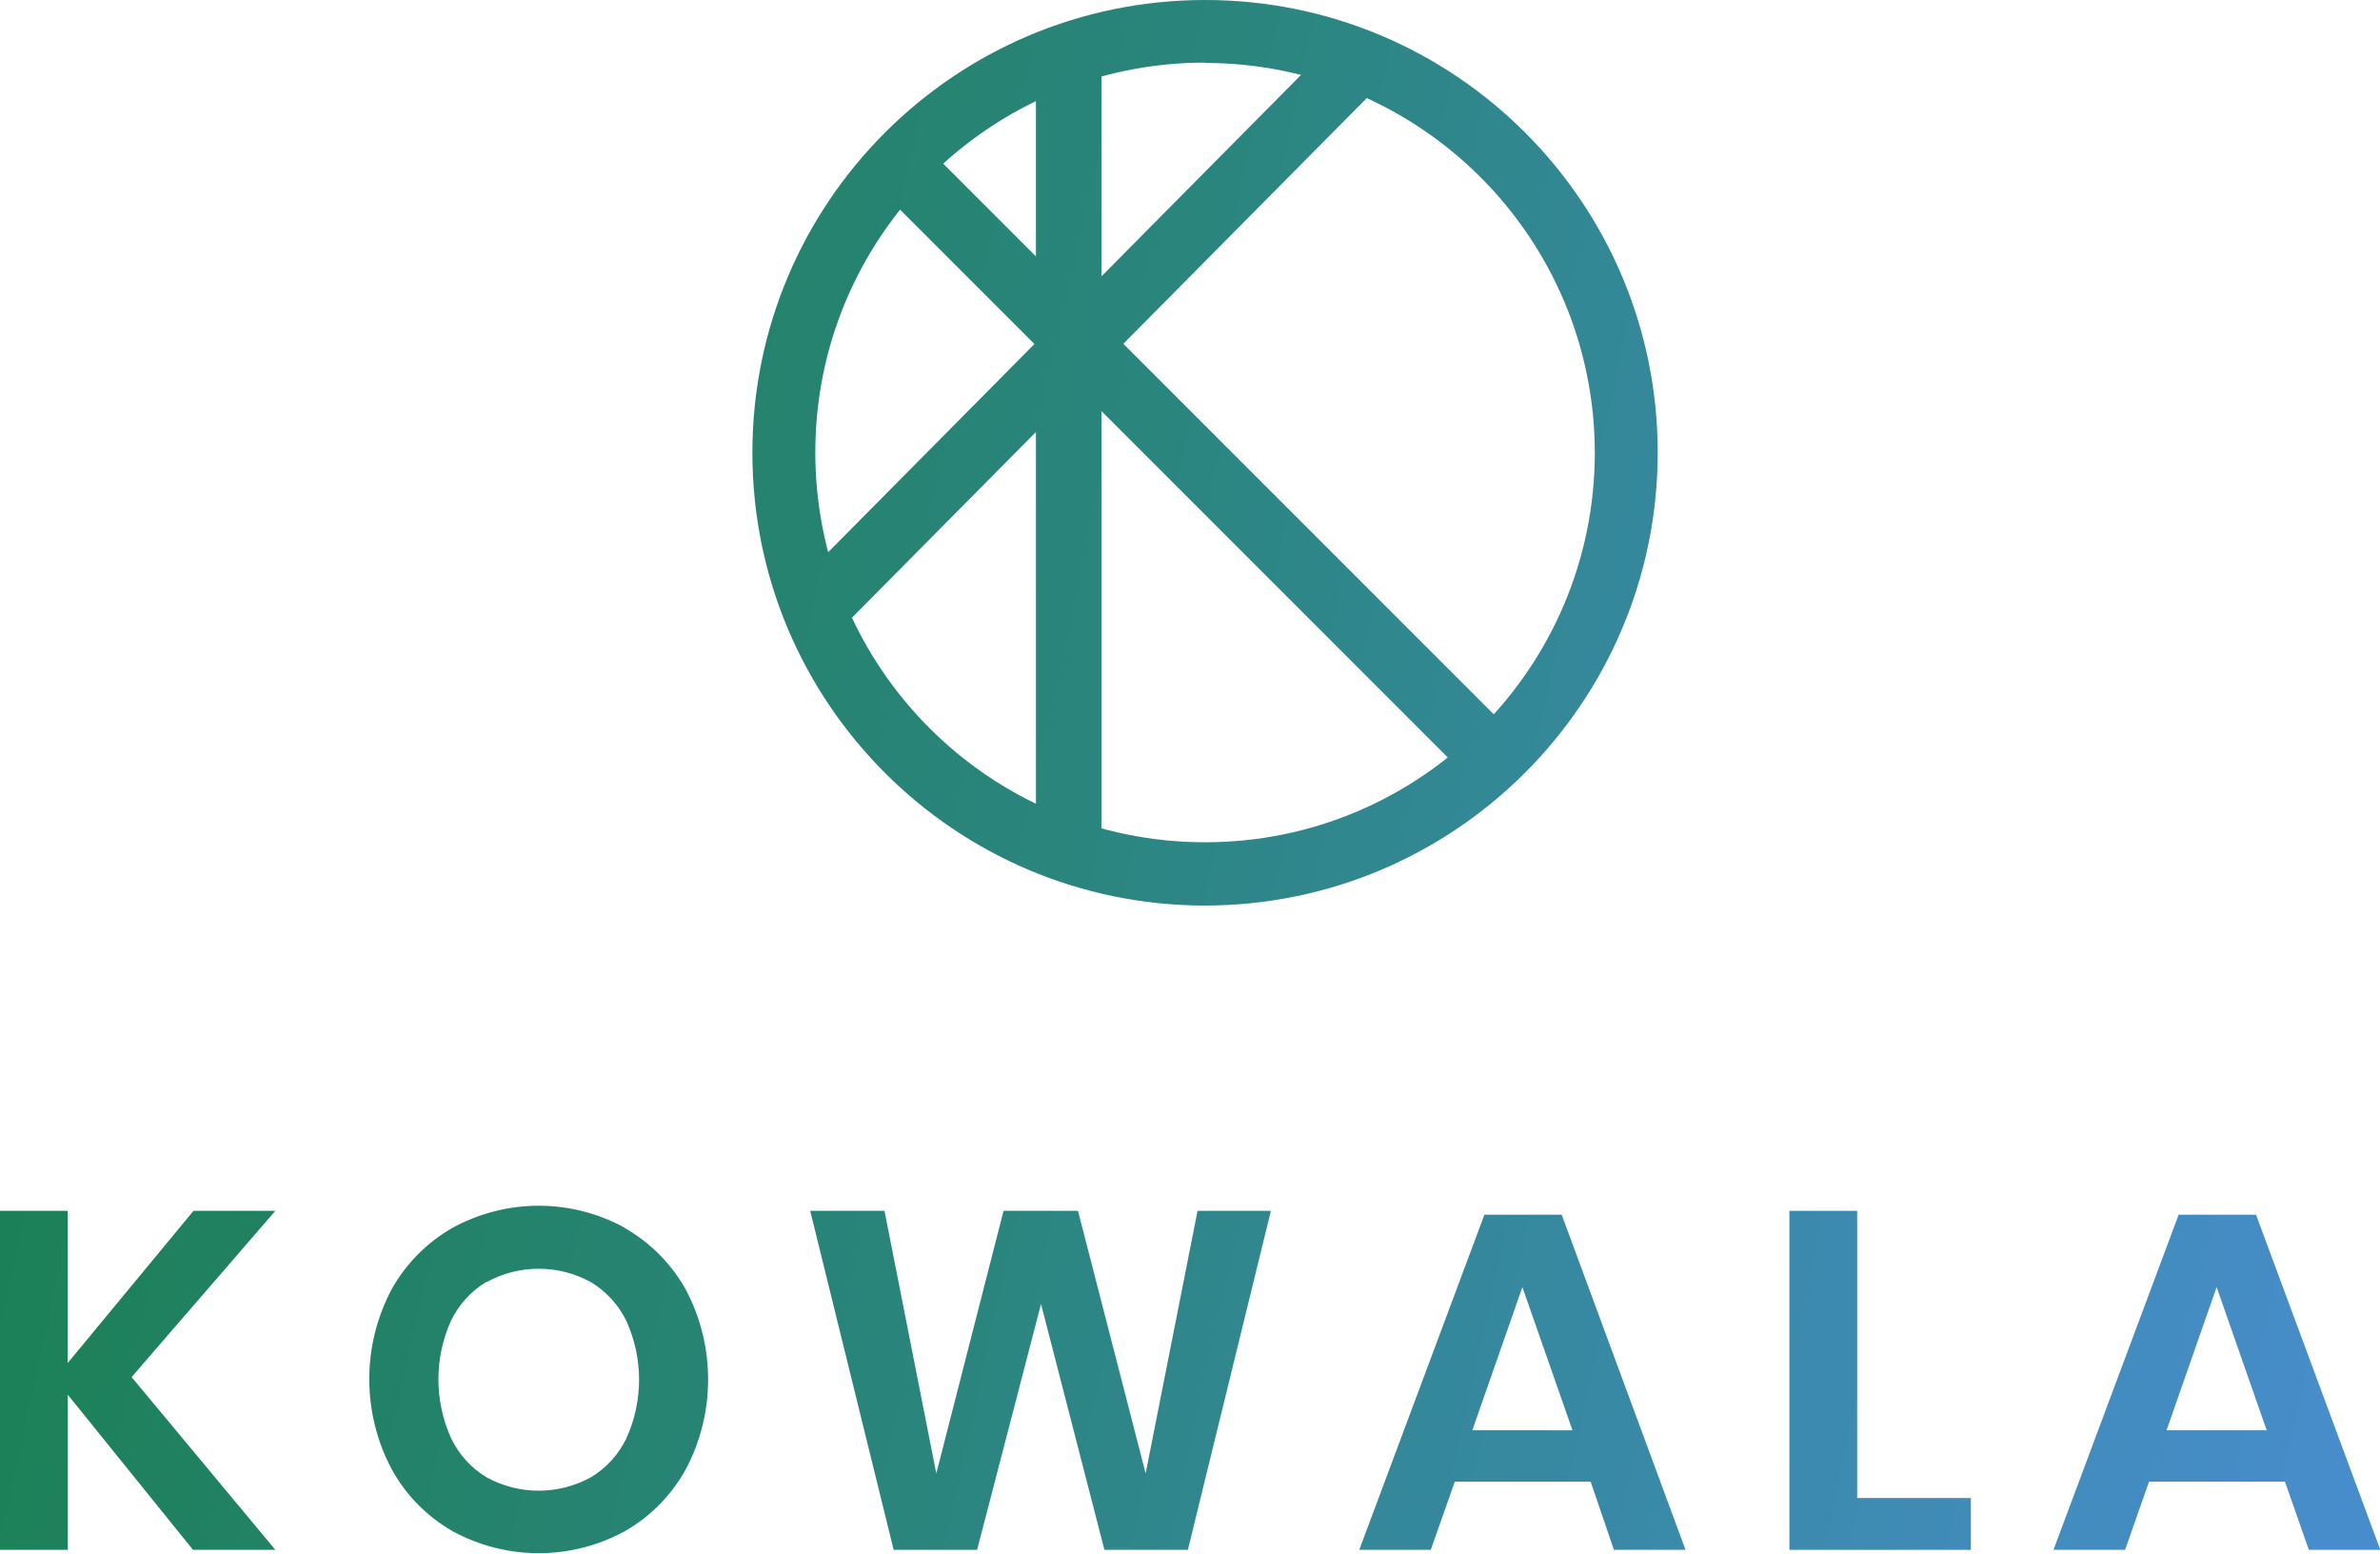
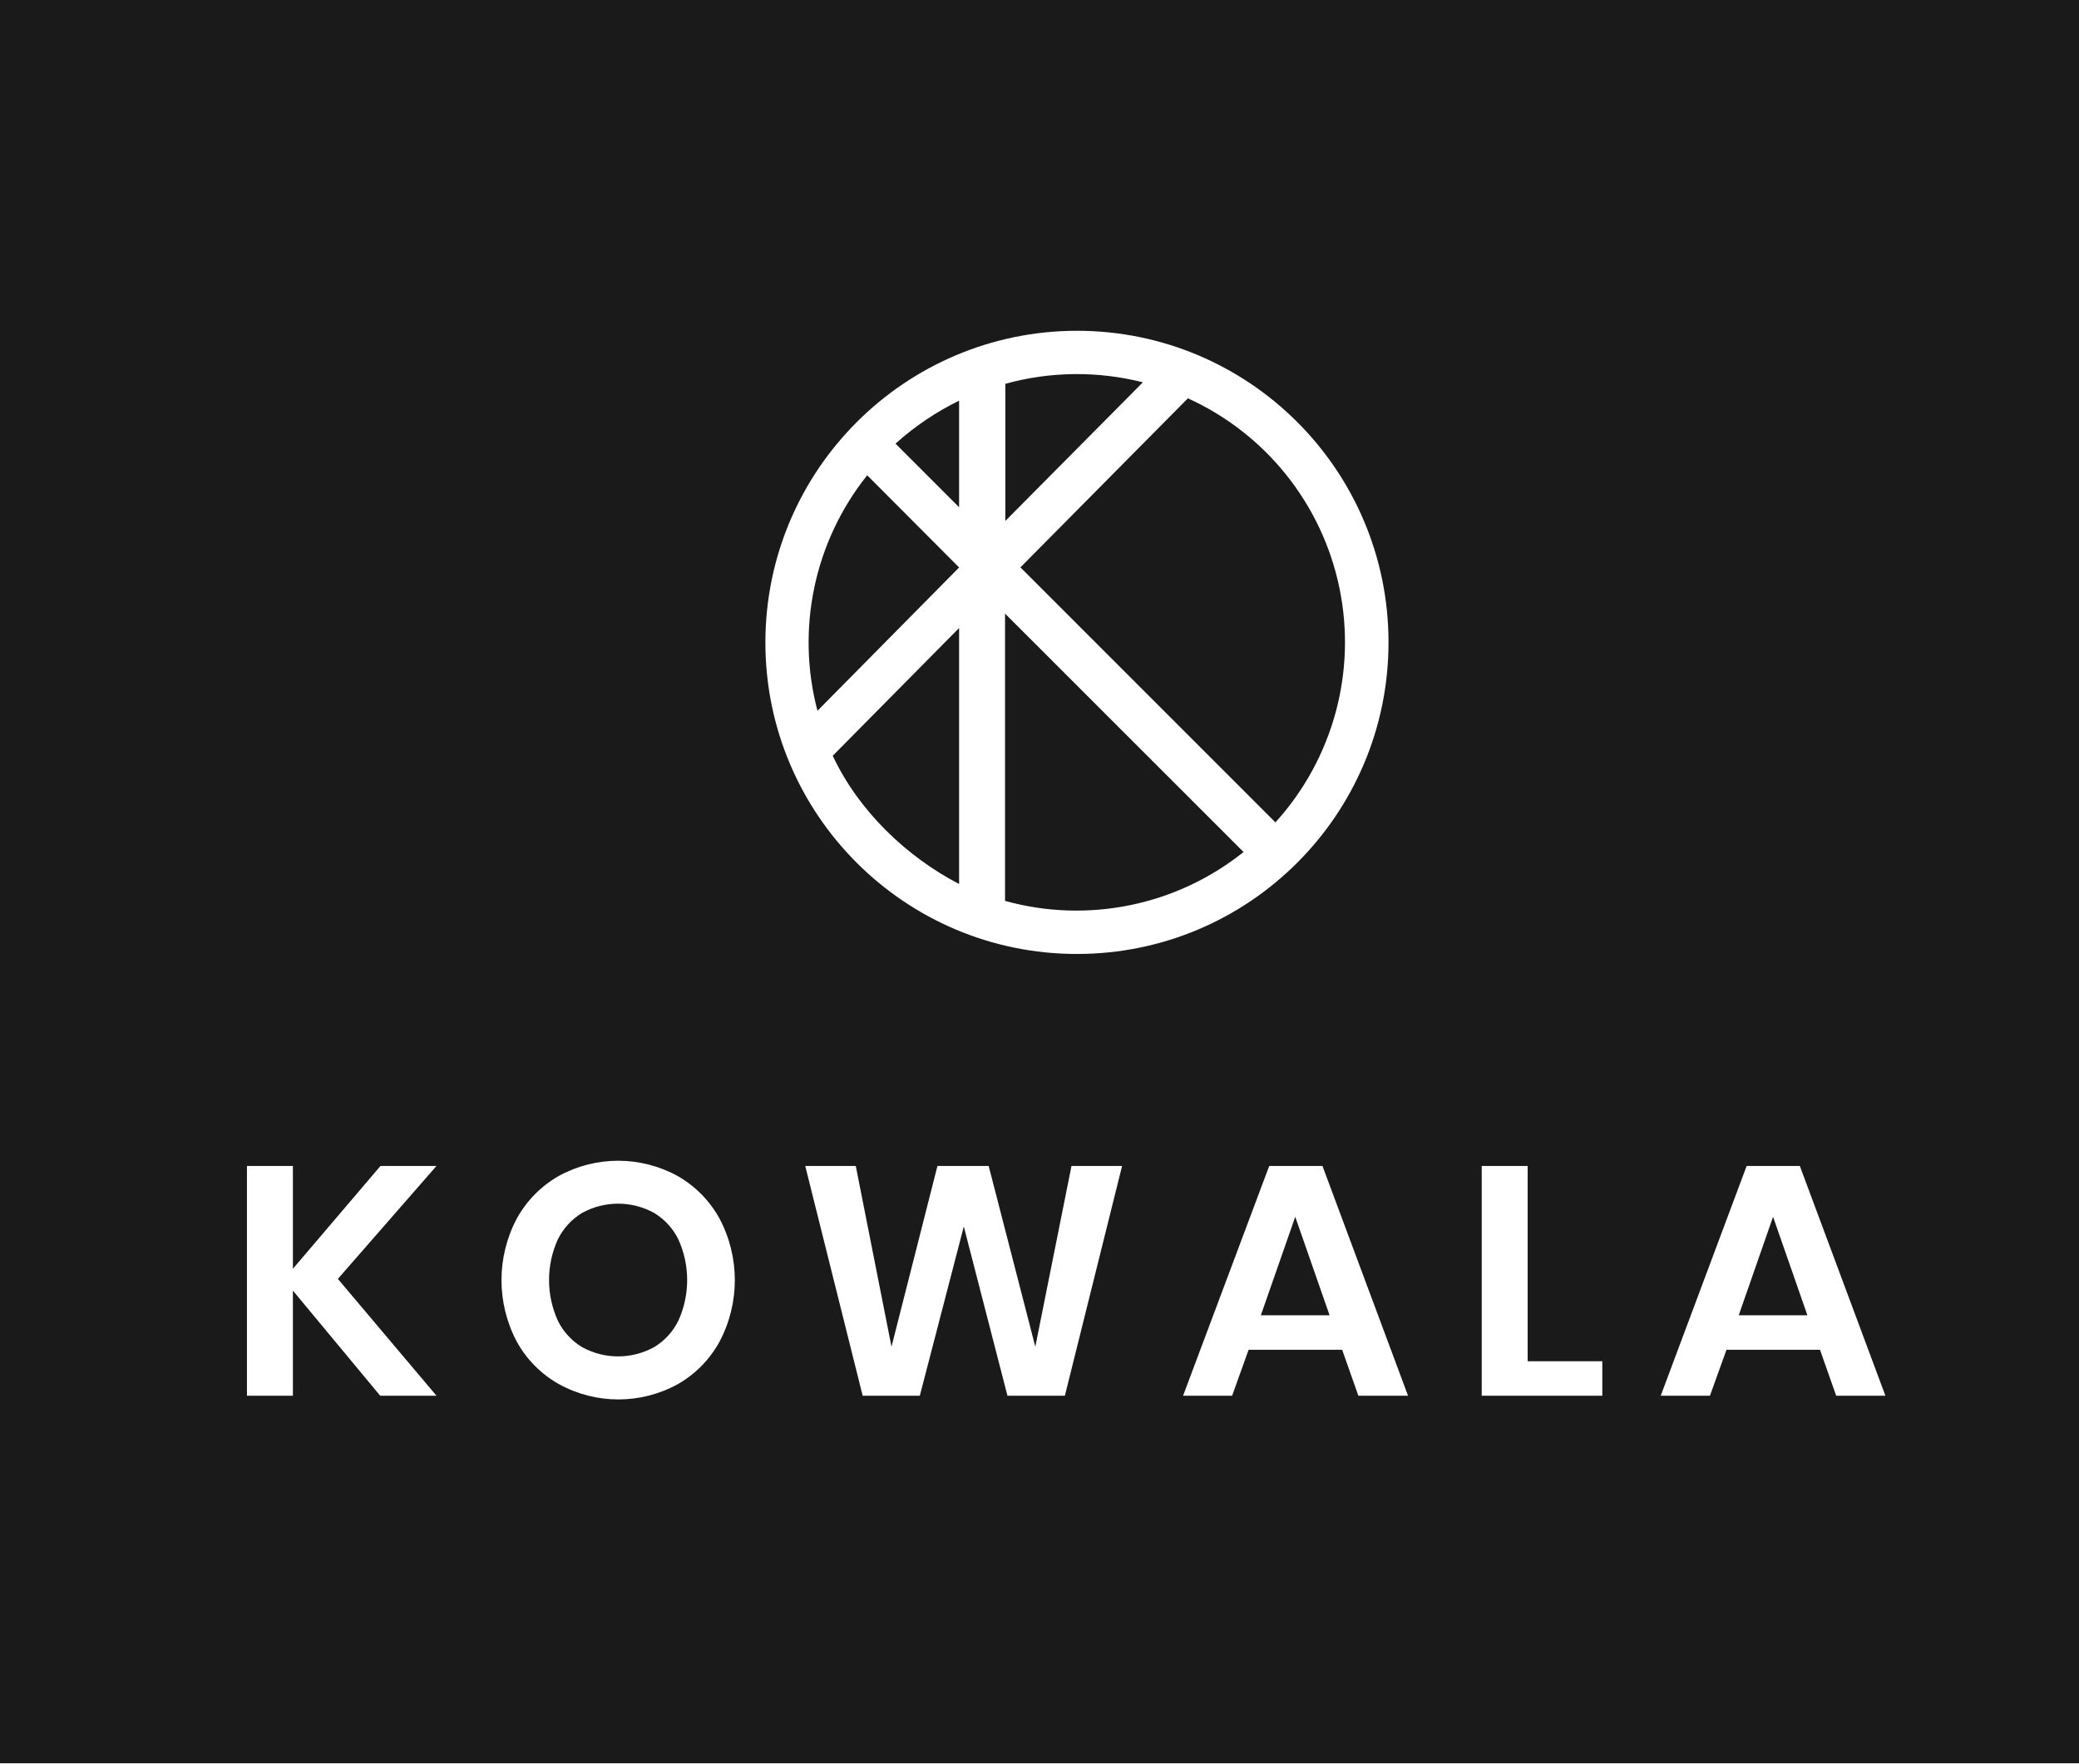
- <svg xmlns="http://www.w3.org/2000/svg" xmlns:xlink="http://www.w3.org/1999/xlink" viewBox="0 0 285.23 186.1">
+ <svg xmlns="http://www.w3.org/2000/svg" viewBox="0 0 362 307">
  <defs>
-     <style>.cls-1{fill:url(#New_Gradient_Swatch_1);}.cls-2{fill:url(#New_Gradient_Swatch_1-2);}.cls-3{fill:url(#New_Gradient_Swatch_1-3);}.cls-4{fill:url(#New_Gradient_Swatch_1-4);}.cls-5{fill:url(#New_Gradient_Swatch_1-5);}.cls-6{fill:url(#New_Gradient_Swatch_1-6);}.cls-7{fill:url(#New_Gradient_Swatch_1-7);}.cls-8{fill:url(#New_Gradient_Swatch_1-8);}.cls-9{fill:url(#New_Gradient_Swatch_1-9);}.cls-10{fill:url(#New_Gradient_Swatch_1-10);}</style>
-     <linearGradient id="New_Gradient_Swatch_1" x1="-1497.81" y1="-304.33" x2="298.71" y2="87.94" gradientUnits="userSpaceOnUse">
-       <stop offset="0" stop-color="#d3161a" />
-       <stop offset="0.23" stop-color="#e2640f" />
-       <stop offset="0.42" stop-color="#ffcd0b" />
-       <stop offset="0.45" stop-color="#fdcd0c" />
-       <stop offset="0.48" stop-color="#f6cb0f" />
-       <stop offset="0.51" stop-color="#e9c814" />
-       <stop offset="0.53" stop-color="#d7c41a" />
-       <stop offset="0.55" stop-color="#bebd22" />
-       <stop offset="0.57" stop-color="#9bb529" />
-       <stop offset="0.59" stop-color="#68aa31" />
-       <stop offset="0.6" stop-color="#4fa534" />
-       <stop offset="0.64" stop-color="#3e9937" />
-       <stop offset="0.72" stop-color="#1b853a" />
-       <stop offset="0.78" stop-color="#057e3b" />
-       <stop offset="0.8" stop-color="#0a7e3f" />
-       <stop offset="0.83" stop-color="#157f4a" />
-       <stop offset="0.86" stop-color="#1f815f" />
-       <stop offset="0.91" stop-color="#2a857d" />
-       <stop offset="0.95" stop-color="#3789a2" />
-       <stop offset="1" stop-color="#478dcb" />
-     </linearGradient>
-     <linearGradient id="New_Gradient_Swatch_1-2" x1="-1498.68" y1="-300.28" x2="297.82" y2="91.99" xlink:href="#New_Gradient_Swatch_1" />
-     <linearGradient id="New_Gradient_Swatch_1-3" x1="-1495.38" y1="-315.4" x2="301.13" y2="76.87" gradientTransform="translate(66.92 -81.17) rotate(45.26)" xlink:href="#New_Gradient_Swatch_1" />
-     <linearGradient id="New_Gradient_Swatch_1-4" x1="-1498.18" y1="-302.76" x2="298.37" y2="89.52" gradientTransform="translate(81.58 -85.39) rotate(45)" xlink:href="#New_Gradient_Swatch_1" />
-     <linearGradient id="New_Gradient_Swatch_1-5" x1="-1526.79" y1="-171.59" x2="269.72" y2="220.68" xlink:href="#New_Gradient_Swatch_1" />
-     <linearGradient id="New_Gradient_Swatch_1-6" x1="-1524.55" y1="-181.68" x2="271.92" y2="210.58" xlink:href="#New_Gradient_Swatch_1" />
-     <linearGradient id="New_Gradient_Swatch_1-7" x1="-1521.64" y1="-195.19" x2="274.88" y2="197.08" xlink:href="#New_Gradient_Swatch_1" />
-     <linearGradient id="New_Gradient_Swatch_1-8" x1="-1519.63" y1="-204.41" x2="276.89" y2="187.86" xlink:href="#New_Gradient_Swatch_1" />
-     <linearGradient id="New_Gradient_Swatch_1-9" x1="-1517.6" y1="-213.69" x2="278.92" y2="178.58" xlink:href="#New_Gradient_Swatch_1" />
-     <linearGradient id="New_Gradient_Swatch_1-10" x1="-1515.84" y1="-221.75" x2="280.68" y2="170.52" xlink:href="#New_Gradient_Swatch_1" />
+     <style>.cls-1{fill:#1a1a1a;}</style>
  </defs>
  <g id="Layer_2" data-name="Layer 2">
    <g id="Layer_1-2" data-name="Layer 1">
-       <path class="cls-1" d="M144.42,108.5a54.25,54.25,0,1,1,54.25-54.25A54.31,54.31,0,0,1,144.42,108.5Zm0-101a46.71,46.71,0,1,0,46.71,46.71A46.76,46.76,0,0,0,144.42,7.54Z" />
-       <rect class="cls-2" x="124.15" y="7.84" width="7.85" height="94.16" />
-       <rect class="cls-3" x="84.08" y="35.9" width="93.44" height="7.55" transform="translate(10.55 104.67) rotate(-45.26)" />
-       <rect class="cls-4" x="140.1" y="5.14" width="7.55" height="101.3" transform="translate(2.69 118.07) rotate(-45)" />
-       <path class="cls-5" d="M15.77,165,33,185.7H23.13l-15-18.58V185.7H0V145.08H8.11v18.24l15.08-18.24H33Z" />
-       <path class="cls-6" d="M74.89,147.15a19.29,19.29,0,0,1,7.31,7.39,23,23,0,0,1,0,21.49,19.2,19.2,0,0,1-7.31,7.43,21.53,21.53,0,0,1-20.66,0A19.2,19.2,0,0,1,46.92,176a23,23,0,0,1,0-21.49,19.29,19.29,0,0,1,7.31-7.39,21.46,21.46,0,0,1,20.66,0Zm-16.6,6.44a11.05,11.05,0,0,0-4.23,4.63,17.11,17.11,0,0,0,0,14.1A11,11,0,0,0,58.29,177a13,13,0,0,0,12.54,0,11.09,11.09,0,0,0,4.23-4.64,17,17,0,0,0,0-14.1,11.12,11.12,0,0,0-4.23-4.63,13,13,0,0,0-12.54,0Z" />
-       <path class="cls-7" d="M152.31,145.08l-9.95,40.62h-10l-7.6-29.46L117.1,185.7h-10l-10-40.62H106l6.21,31.47,8.06-31.47h8.92l8.11,31.47,6.22-31.47Z" />
-       <path class="cls-8" d="M190.63,177.53H174.35l-2.88,8.17H162.9l15-40.16h9.26L202,185.7h-8.58Zm-2.18-6.16-6-17.15-6,17.15Z" />
-       <path class="cls-9" d="M222.57,179.49H236.2v6.21H214.45V145.08h8.12Z" />
-       <path class="cls-10" d="M273.84,177.53H257.55l-2.87,8.17H246.1l15-40.16h9.27l14.9,40.16h-8.57Zm-2.19-6.16-6-17.15-6,17.15Z" />
+       <path class="cls-1" d="M145,131.58c4.56,9.74,13,17.65,22,22.33V109.34Z" />
+       <polygon class="cls-1" points="219.54 229 231.51 229 225.53 211.85 219.54 229" />
+       <polygon class="cls-1" points="308.73 211.85 302.75 229 314.71 229 308.73 211.85" />
+       <path class="cls-1" d="M0,307H362V0H0Zm185.42-64h-10l-7.6-29.46L160.16,243h-9.95l-10-40h8.8l6.22,31.47,8-31.47h8.92l8.12,31.47L186.57,203h8.81Zm118.71-40h9.26l14.9,40h-8.57l-2.82-8H300.62l-2.88,8h-8.57ZM258,203h8v34h13v6H258Zm-21.48,40-2.82-8H217.41l-2.87,8H206l15-40h9.27l14.9,40Zm-49-185.41a54.25,54.25,0,1,1-54.25,54.25A54.31,54.31,0,0,1,187.49,57.59ZM90,212.13a19.18,19.18,0,0,1,7.31-7.4,21.51,21.51,0,0,1,20.65,0,19.18,19.18,0,0,1,7.31,7.4,22.88,22.88,0,0,1,0,21.49A19,19,0,0,1,118,241a21.44,21.44,0,0,1-20.65,0A19,19,0,0,1,90,233.62a22.88,22.88,0,0,1,0-21.49ZM43,203h8v17.9L66.25,203H76L58.83,222.66,76,243H66.2L51,224.7V243H43Z" />
+       <path class="cls-1" d="M167,69.76a48,48,0,0,0-11.07,7.48L167,88.31Z" />
+       <path class="cls-1" d="M151,82.75a46.63,46.63,0,0,0-8.66,41L167,98.8Z" />
+       <path class="cls-1" d="M101.35,234.54a13,13,0,0,0,12.55,0,11.06,11.06,0,0,0,4.23-4.63,17.11,17.11,0,0,0,0-14.1,11.06,11.06,0,0,0-4.23-4.63,13,13,0,0,0-12.55,0,11.06,11.06,0,0,0-4.23,4.63,17.11,17.11,0,0,0,0,14.1A11.06,11.06,0,0,0,101.35,234.54Z" />
+       <path class="cls-1" d="M199,66.56a46.82,46.82,0,0,0-23.95.26V90.7Z" />
+       <path class="cls-1" d="M222.08,143.18a46.65,46.65,0,0,0-15.24-73.83L177.68,98.78Z" />
+       <path class="cls-1" d="M175,156.85a46.6,46.6,0,0,0,41.53-8.51L175,106.83Z" />
    </g>
  </g>
</svg>
